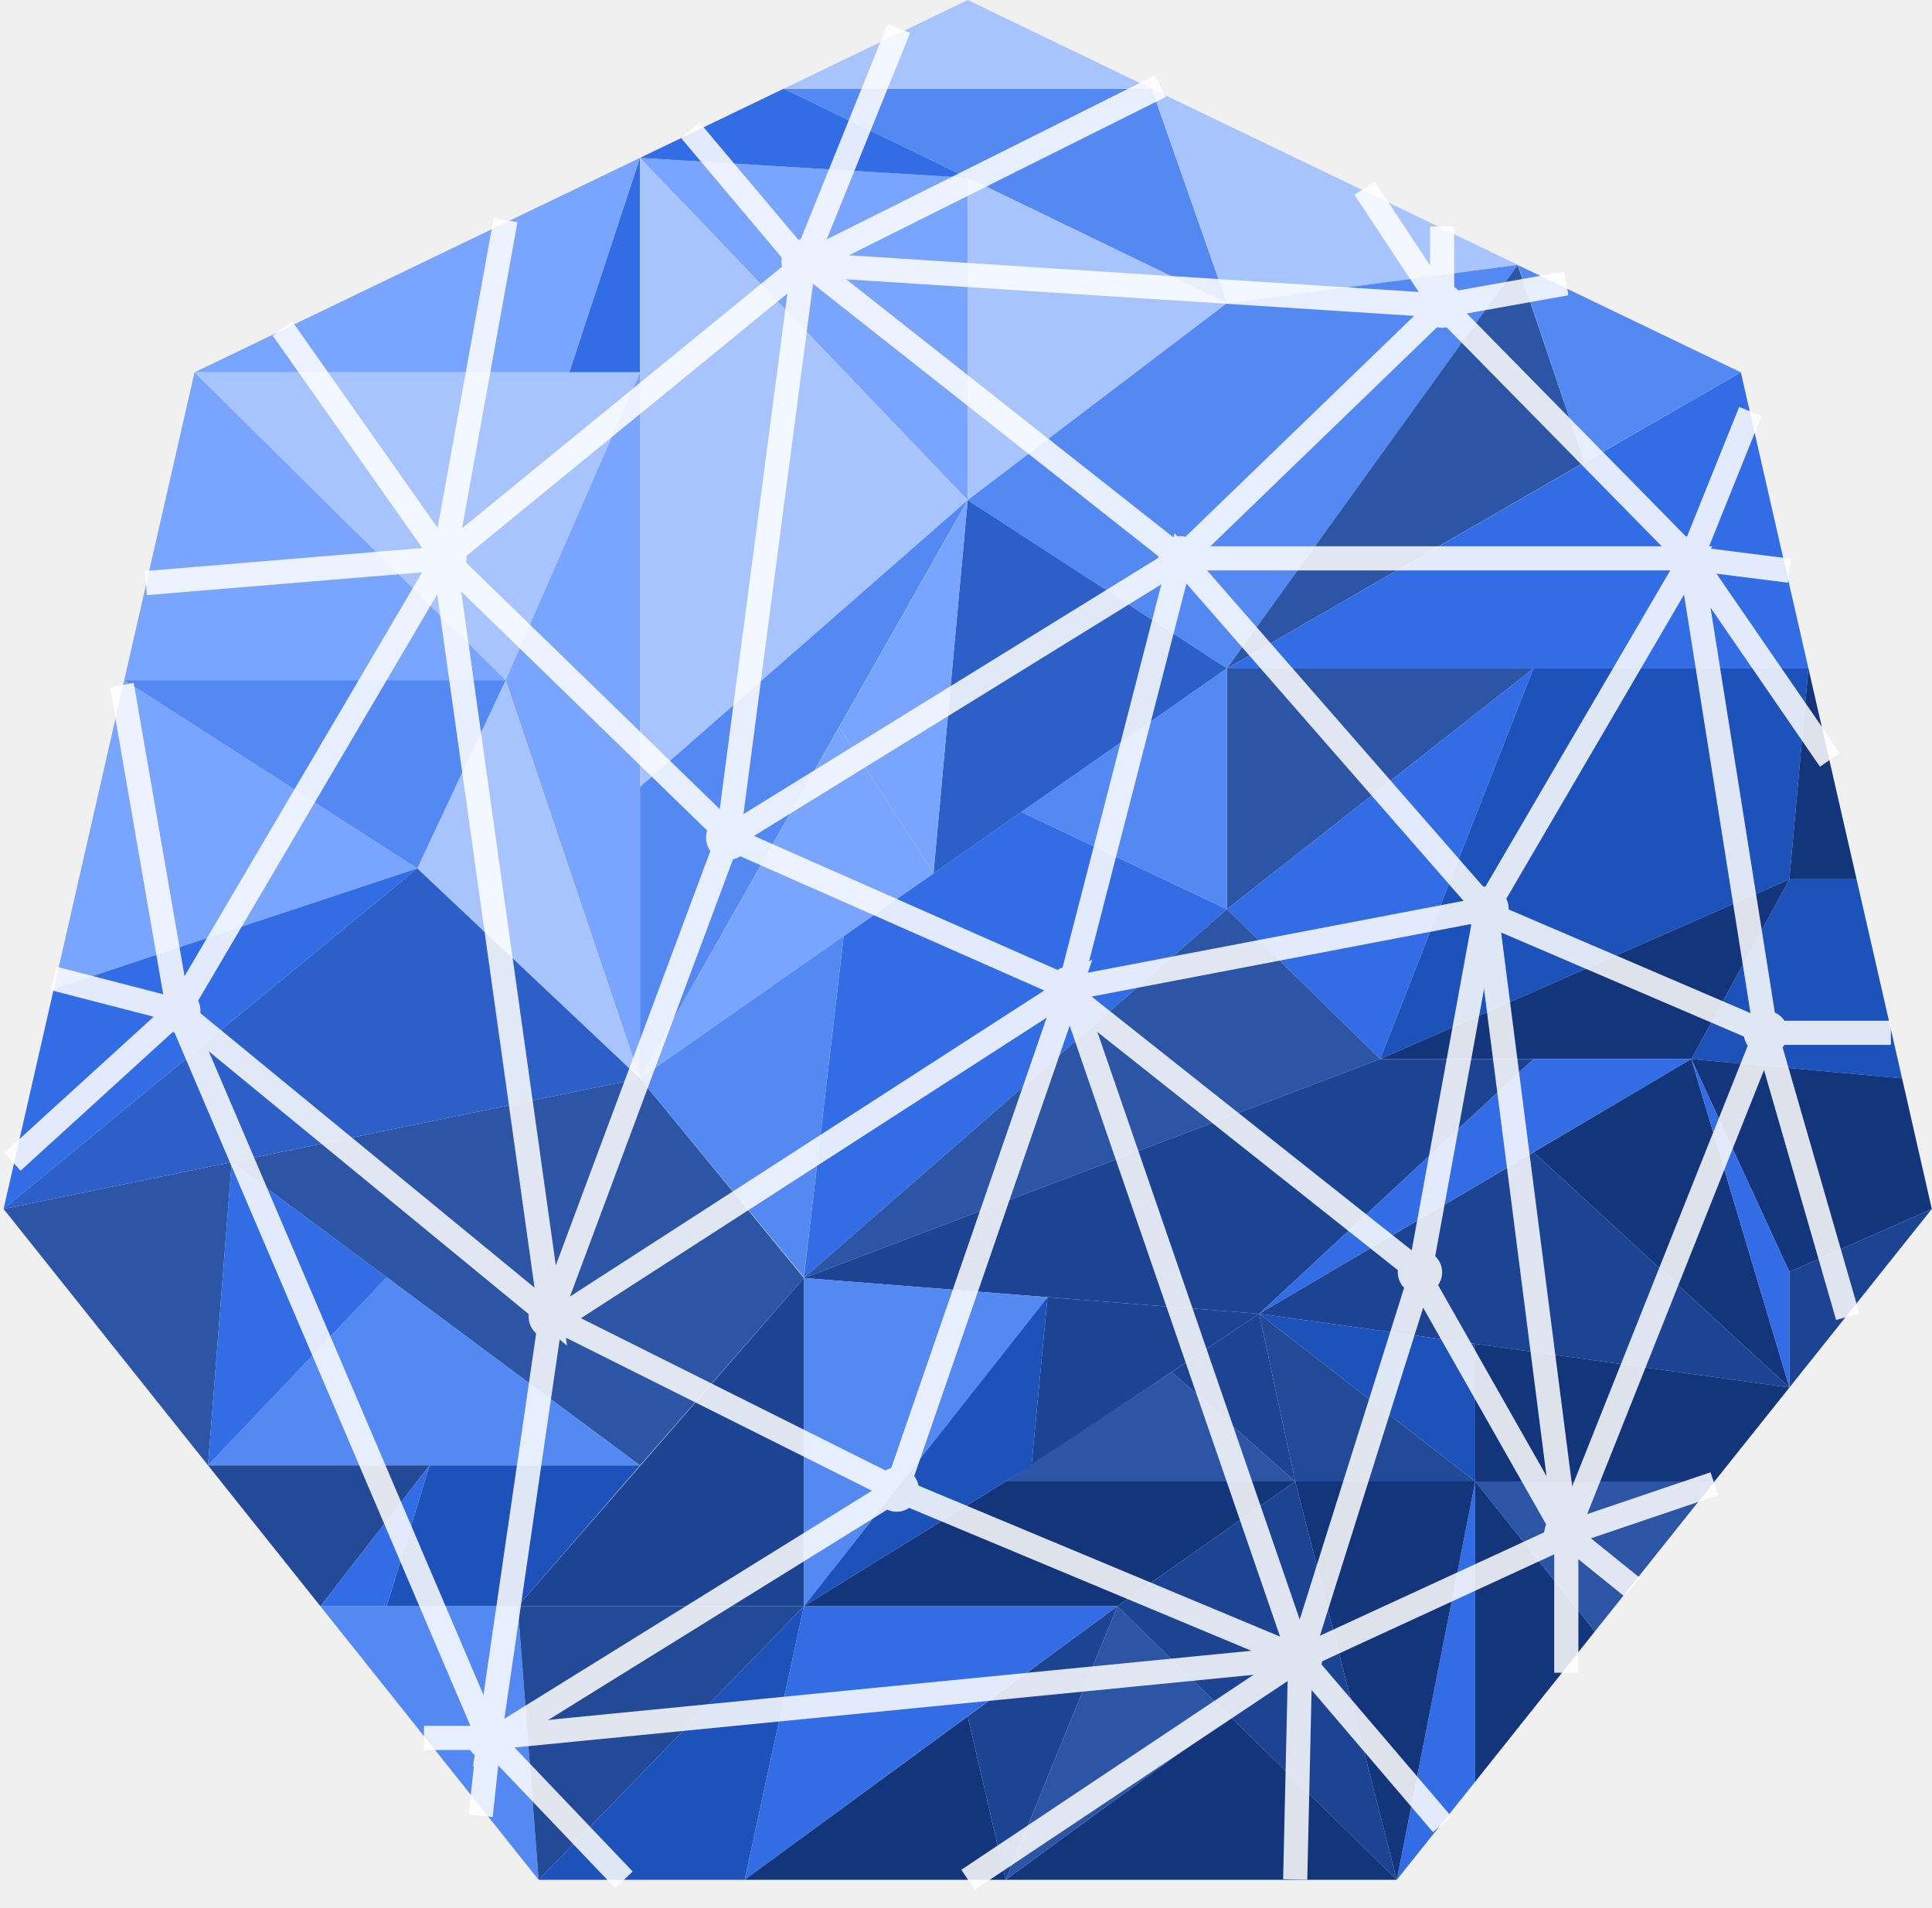
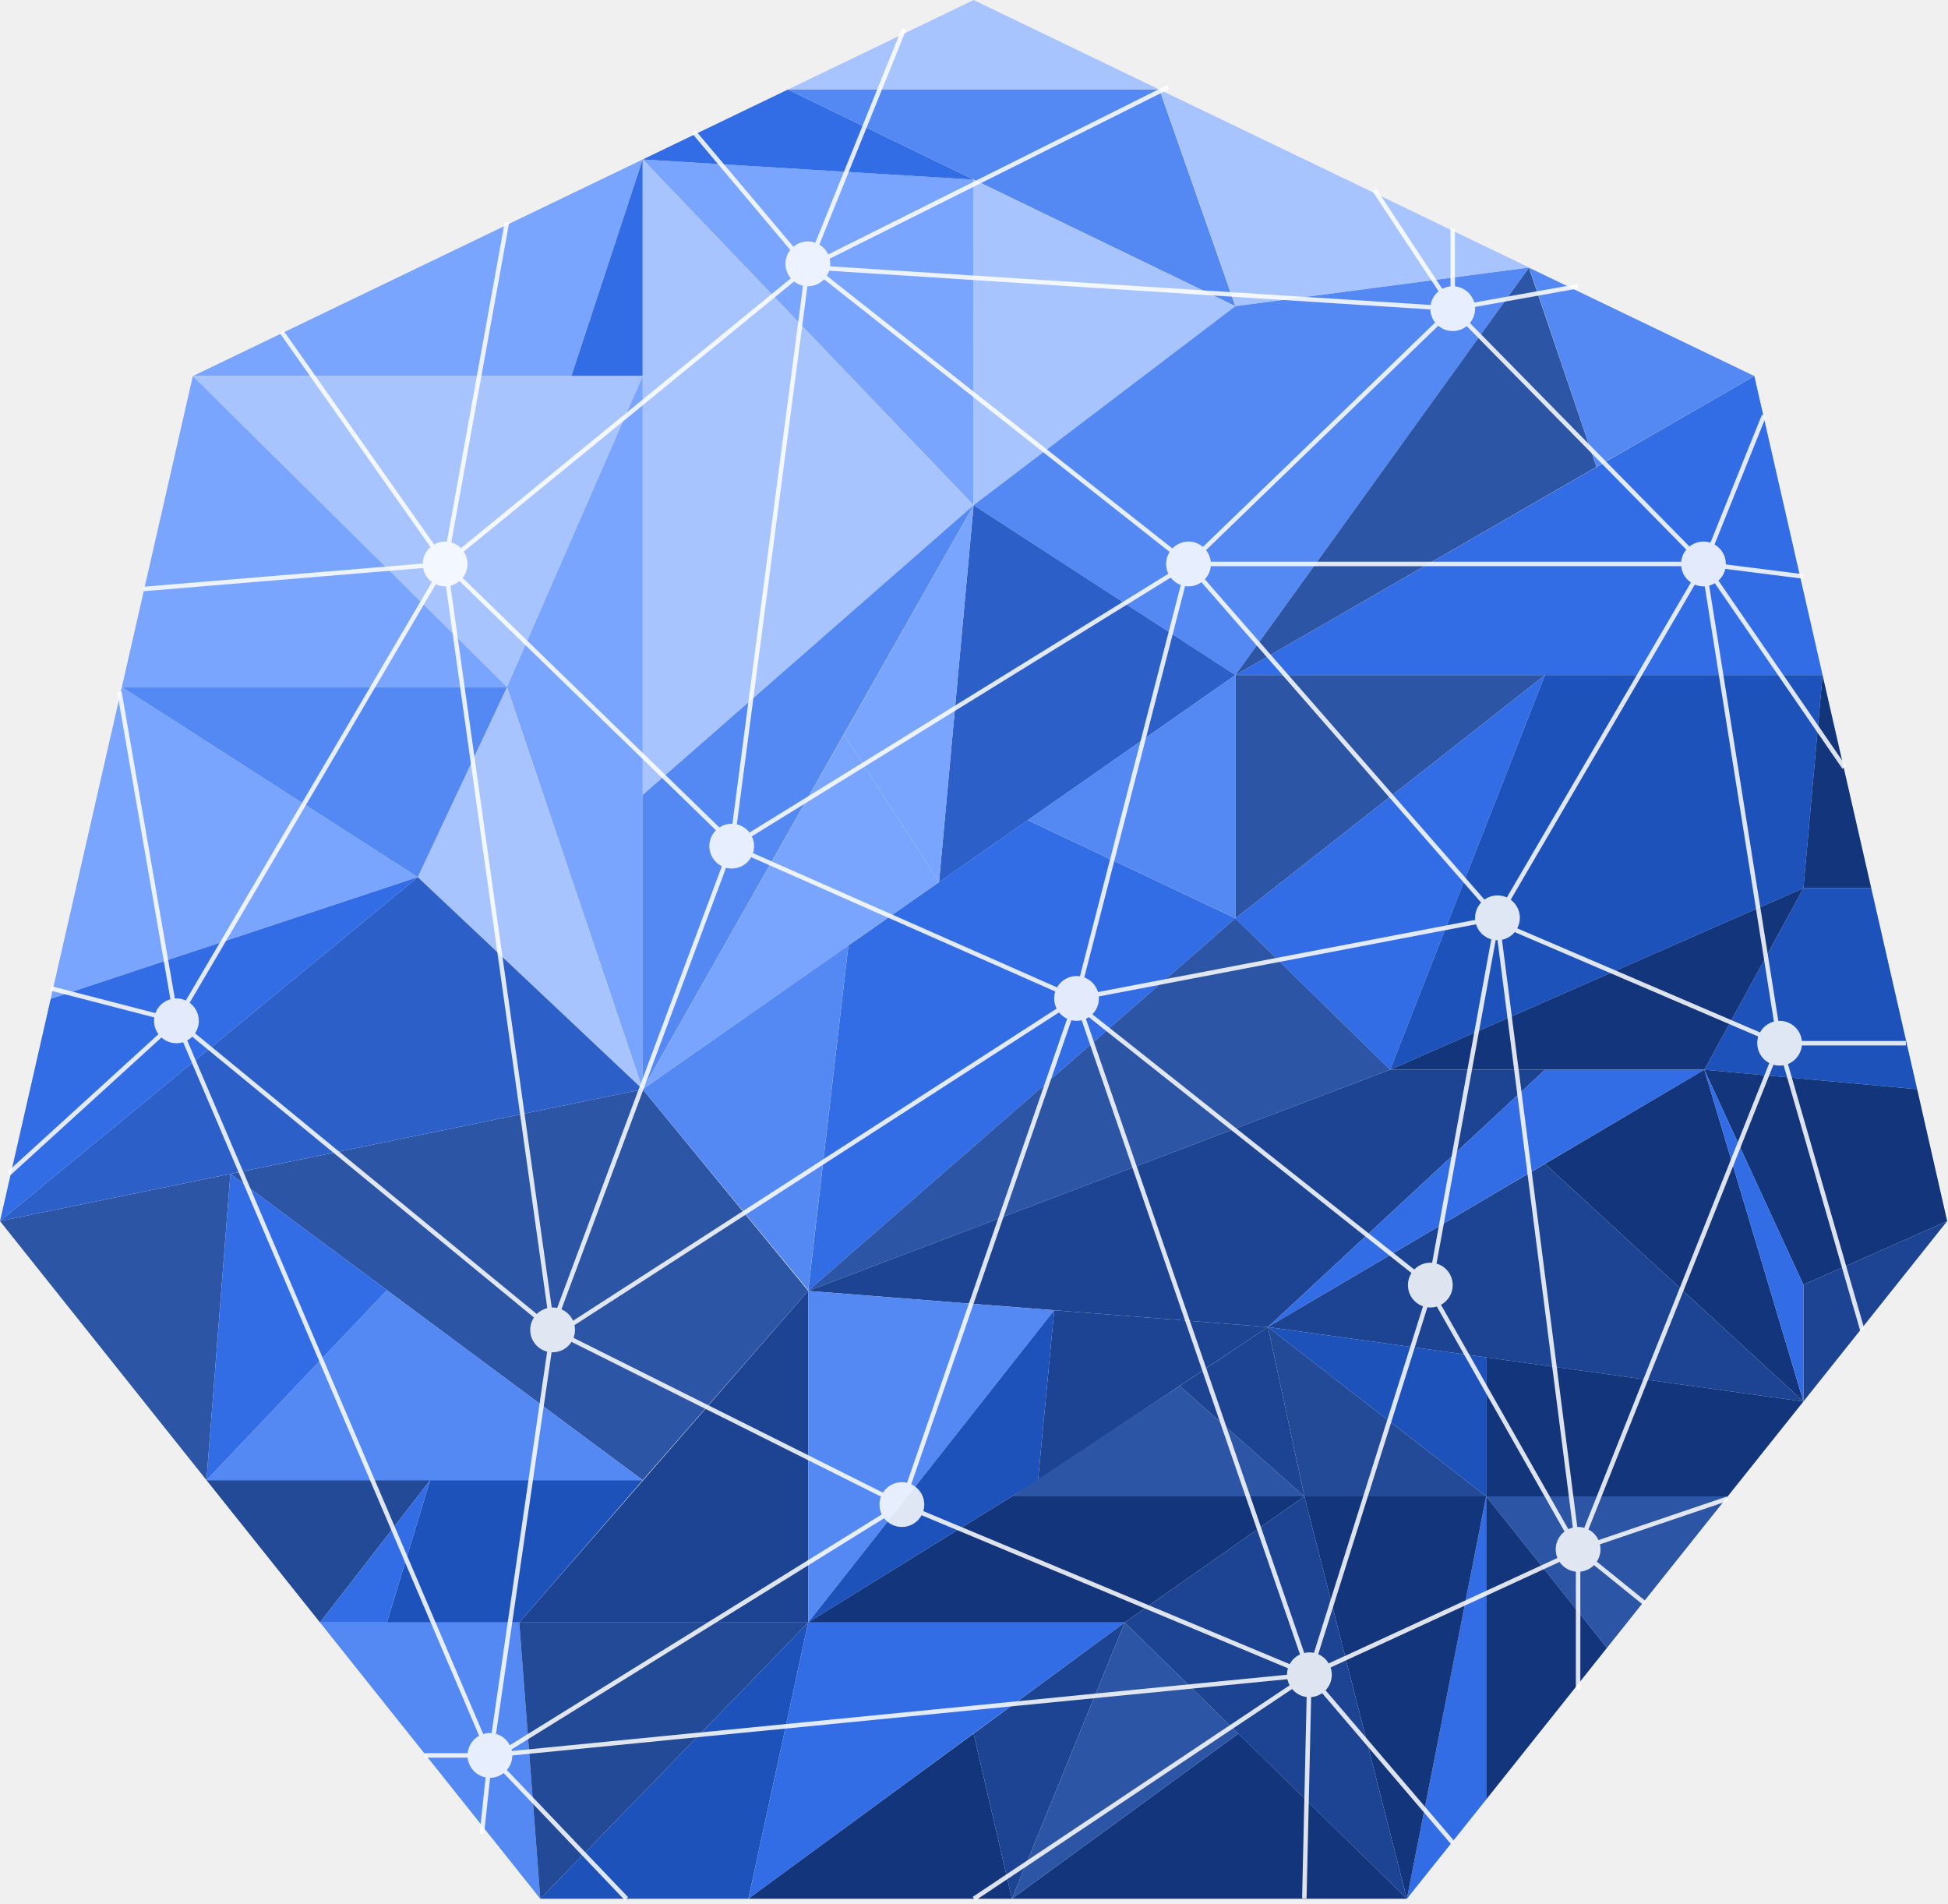
- <svg xmlns="http://www.w3.org/2000/svg" width="80px" height="79px" viewBox="0 0 80 79" version="1.1">
+ <svg xmlns="http://www.w3.org/2000/svg" width="435px" height="425px" viewBox="0 0 435 425" version="1.1">
  <g id="Page-1" stroke="none" stroke-width="1" fill="none" fill-rule="evenodd">
-     <g id="Group">
-       <polygon id="Path" fill="#79A5FF" points="8.055 15.418 23.577 15.418 26.501 6.537" />
-       <polygon id="Path" fill="#5489F3" points="32.451 3.673 47.691 3.673 50.804 12.553" />
-       <polygon id="Path" fill="#326DE6" points="26.501 6.537 26.501 15.418 23.577 15.418" />
-       <polygon id="Path" fill="#79A5FF" points="26.501 6.537 40.07 20.709 40.071 7.36" />
-       <polygon id="Path" fill="#A8C4FF" points="32.451 3.673 47.691 3.673 40.071 0" />
-       <polygon id="Path" fill="#326DE6" points="26.501 6.537 40.071 7.362 32.451 3.673" />
-       <polygon id="Path" fill="#A8C4FF" points="26.501 6.537 26.501 32.588 40.07 20.709" />
-       <polygon id="Path" fill="#A8C4FF" points="8.055 15.418 20.938 28.165 26.501 15.418" />
-       <polygon id="Path" fill="#79A5FF" points="26.501 15.418 26.501 44.657 20.938 28.165" />
-       <polygon id="Path" fill="#79A5FF" points="20.938 28.165 8.055 15.418 5.144 28.165" />
-       <polygon id="Path" fill="#5489F3" points="26.501 44.657 40.07 20.709 26.501 32.588" />
-       <polygon id="Path" fill="#A8C4FF" points="20.938 28.165 17.278 35.959 26.501 44.657" />
-       <polygon id="Path" fill="#79A5FF" points="17.278 35.959 2.227 40.949 5.144 28.165" />
-       <polygon id="Path" fill="#5489F3" points="5.144 28.165 17.278 35.959 20.938 28.165" />
-       <polygon id="Path" fill="#326DE6" points="0.148 50.061 17.278 35.959 2.227 40.949" />
-       <polygon id="Path" fill="#A8C4FF" points="40.071 20.709 50.804 12.553 40.071 7.36" />
-       <polygon id="Path" fill="#A8C4FF" points="50.804 12.553 62.853 10.967 47.691 3.673" />
-       <polygon id="Path" fill="#5489F3" points="40.07 20.709 50.804 27.677 62.853 10.967 50.804 12.553" />
-       <polygon id="Path" fill="#2C60C8" points="38.653 36.167 50.804 27.677 40.07 20.709" />
-       <polygon id="Path" fill="#326DE6" points="34.937 38.759 33.286 52.922 50.804 37.648 42.29 33.623" />
-       <polygon id="Path" fill="#2D55A5" points="33.286 52.922 26.501 60.68 9.594 48.124 26.501 44.657" />
-       <polygon id="Path" fill="#2D55A5" points="0.148 50.061 9.594 48.124 8.614 60.68" />
-       <polygon id="Path" fill="#5489F3" points="8.614 60.68 26.501 60.68 16.013 52.89" />
-       <polygon id="Path" fill="#326DE6" points="9.594 48.124 8.614 60.68 16.013 52.89" />
-       <polygon id="Path" fill="#234A96" points="17.786 60.68 8.614 60.68 13.27 66.515" />
-       <polygon id="Path" fill="#1D52BB" points="16.013 66.515 21.44 66.515 26.501 60.68 17.786 60.68" />
-       <polygon id="Path" fill="#326DE6" points="13.27 66.515 16.013 66.515 17.786 60.68" />
-       <polygon id="Path" fill="#5489F3" points="21.44 66.515 22.303 77.842 13.27 66.515" />
-       <polygon id="Path" fill="#1D4493" points="21.44 66.515 33.286 66.515 33.286 52.922" />
-       <polygon id="Path" fill="#234A96" points="33.286 66.515 21.44 66.515 22.303 77.842" />
-       <polygon id="Path" fill="#2D55A5" points="50.804 27.677 50.804 37.648 63.499 27.677" />
-       <polygon id="Path" fill="#326DE6" points="50.804 27.677 74.883 27.677 72.085 15.418" />
-       <polygon id="Path" fill="#326DE6" points="50.804 37.648 57.152 43.854 63.499 27.677" />
-       <polygon id="Path" fill="#2D55A5" points="33.286 52.922 57.152 43.854 50.804 37.648" />
-       <polygon id="Path" fill="#1D52BB" points="57.152 43.854 74.096 36.411 74.883 27.677 63.499 27.677" />
-       <polygon id="Path" fill="#12357C" points="74.096 36.411 74.883 27.677 76.878 36.411" />
-       <polygon id="Path" fill="#1D52BB" points="74.096 36.411 70.034 43.854 78.761 44.653 76.878 36.411" />
-       <polygon id="Path" fill="#12357C" points="70.034 43.854 57.152 43.854 74.096 36.411" />
-       <polygon id="Path" fill="#1D4493" points="63.499 43.854 52.14 54.402 33.286 52.922 57.152 43.854" />
-       <polygon id="Path" fill="#326DE6" points="52.14 54.402 70.034 43.854 63.499 43.854" />
-       <polygon id="Path" fill="#5489F3" points="33.286 66.515 43.376 53.715 33.286 52.922" />
-       <polygon id="Path" fill="#1D4493" points="42.713 60.68 52.14 54.402 43.376 53.715" />
-       <polygon id="Path" fill="#1D52BB" points="42.713 60.68 43.376 53.715 33.286 66.515" />
-       <polygon id="Path" fill="#12357C" points="70.034 43.854 74.096 52.668 79.992 50.061 78.761 44.653" />
-       <polygon id="Path" fill="#1D4493" points="74.096 52.668 79.992 50.061 74.096 57.456" />
-       <polygon id="Path" fill="#12357C" points="74.096 57.456 63.499 47.712 70.034 43.854" />
-       <polygon id="Path" fill="#326DE6" points="70.034 43.854 74.096 52.668 74.096 57.456" />
-       <polygon id="Path" fill="#1D4493" points="52.14 54.402 74.096 57.456 63.499 47.712" />
-       <polygon id="Path" fill="#1D52BB" points="52.14 54.402 61.087 61.345 61.087 55.646" />
-       <polygon id="Path" fill="#12357C" points="61.087 61.345 70.992 61.345 74.096 57.456 61.087 55.646" />
-       <polygon id="Path" fill="#2D55A5" points="61.087 61.345 70.992 61.345 66.039 67.557" />
-       <polygon id="Path" fill="#12357C" points="61.087 61.345 61.087 73.774 66.039 67.557" />
-       <polygon id="Path" fill="#1D52BB" points="33.286 66.515 30.834 77.842 22.303 77.842" />
-       <polygon id="Path" fill="#12357C" points="33.286 66.515 46.268 66.515 53.634 61.345 41.641 61.345" />
-       <polygon id="Path" fill="#2D55A5" points="53.634 61.345 48.519 56.816 41.641 61.345" />
-       <polygon id="Path" fill="#1D4493" points="53.634 61.345 52.14 54.402 48.519 56.816" />
-       <polygon id="Path" fill="#234A96" points="61.087 61.345 53.634 61.345 52.14 54.402" />
-       <polygon id="Path" fill="#326DE6" points="30.834 77.842 46.268 66.515 33.286 66.515" />
-       <polygon id="Path" fill="#12357C" points="30.834 77.842 41.641 77.842 40.07 71.071" />
-       <polygon id="Path" fill="#326DE6" points="57.837 77.842 61.087 61.345 61.087 73.774" />
-       <polygon id="Path" fill="#12357C" points="61.087 61.345 53.634 61.345 57.837 77.842" />
-       <polygon id="Path" fill="#1D4493" points="57.837 77.842 46.268 66.515 53.634 61.345" />
-       <polygon id="Path" fill="#1D4493" points="46.268 66.515 41.641 77.842 40.07 71.071" />
-       <polygon id="Path" fill="#12357C" points="41.641 77.842 57.837 77.842 50.924 71.071" />
-       <polygon id="Path" fill="#2D55A5" points="41.641 77.842 46.268 66.515 50.924 71.071" />
-       <polygon id="Path" fill="#5489F3" points="42.29 33.623 50.804 27.677 50.804 37.648" />
-       <polygon id="Path" fill="#79A5FF" points="26.501 44.653 38.653 36.167 34.749 30.114" />
-       <polygon id="Path" fill="#79A5FF" points="34.749 30.114 38.653 36.167 40.071 20.709" />
-       <polygon id="Path" fill="#2D55A5" points="50.804 27.677 62.844 10.977 65.61 19.141" />
-       <polygon id="Path" fill="#5489F3" points="65.61 19.141 72.085 15.418 62.853 10.977" />
-       <polygon id="Path" fill="#5489F3" points="33.286 52.89 34.937 38.759 26.501 44.657" />
-       <polygon id="Path" fill="#2C60C8" points="0.148 50.061 17.278 35.959 26.501 44.657" />
-       <g opacity="0.858" transform="translate(0.30888, 0.926641)" id="Path">
-         <path d="M18.091,23.112 C18.598,23.112 19.009,22.7 19.009,22.193 C19.009,21.686 18.598,21.275 18.091,21.275 C17.584,21.275 17.173,21.686 17.173,22.193 C17.173,22.7 17.584,23.112 18.091,23.112 Z" fill="#FFFFFF" />
-         <path d="M7.073,41.841 C7.58,41.841 7.992,41.43 7.992,40.923 C7.992,40.416 7.58,40.005 7.073,40.005 C6.566,40.005 6.155,40.416 6.155,40.923 C6.155,41.43 6.566,41.841 7.073,41.841 Z" fill="#FFFFFF" />
-         <path d="M29.843,34.68 C30.35,34.68 30.761,34.269 30.761,33.762 C30.761,33.255 30.35,32.844 29.843,32.844 C29.336,32.844 28.925,33.255 28.925,33.762 C28.925,34.269 29.336,34.68 29.843,34.68 Z" fill="#FFFFFF" />
-         <path d="M43.982,40.923 C44.489,40.923 44.9,40.512 44.9,40.005 C44.9,39.498 44.489,39.087 43.982,39.087 C43.475,39.087 43.064,39.498 43.064,40.005 C43.064,40.512 43.475,40.923 43.982,40.923 Z" fill="#FFFFFF" />
-         <path d="M22.498,54.512 C23.005,54.512 23.416,54.1 23.416,53.594 C23.416,53.086 23.005,52.675 22.498,52.675 C21.991,52.675 21.58,53.086 21.58,53.594 C21.58,54.1 21.991,54.512 22.498,54.512 Z" fill="#FFFFFF" />
-         <path d="M36.821,61.673 C37.328,61.673 37.739,61.262 37.739,60.755 C37.739,60.248 37.328,59.837 36.821,59.837 C36.314,59.837 35.903,60.248 35.903,60.755 C35.903,61.262 36.314,61.673 36.821,61.673 Z" fill="#FFFFFF" />
-         <path d="M61.243,37.618 C61.75,37.618 62.161,37.207 62.161,36.7 C62.161,36.193 61.75,35.782 61.243,35.782 C60.736,35.782 60.325,36.193 60.325,36.7 C60.325,37.207 60.736,37.618 61.243,37.618 Z" fill="#FFFFFF" />
-         <path d="M72.811,42.76 C73.319,42.76 73.729,42.348 73.729,41.841 C73.729,41.334 73.319,40.923 72.811,40.923 C72.304,40.923 71.893,41.334 71.893,41.841 C71.893,42.348 72.304,42.76 72.811,42.76 Z" fill="#FFFFFF" />
-         <path d="M58.489,52.675 C58.996,52.675 59.407,52.264 59.407,51.757 C59.407,51.25 58.996,50.839 58.489,50.839 C57.981,50.839 57.57,51.25 57.57,51.757 C57.57,52.264 57.981,52.675 58.489,52.675 Z" fill="#FFFFFF" />
-         <path d="M64.548,63.509 C65.055,63.509 65.466,63.098 65.466,62.591 C65.466,62.084 65.055,61.673 64.548,61.673 C64.041,61.673 63.63,62.084 63.63,62.591 C63.63,63.098 64.041,63.509 64.548,63.509 Z" fill="#FFFFFF" />
-         <path d="M53.531,68.651 C54.038,68.651 54.449,68.24 54.449,67.733 C54.449,67.226 54.038,66.815 53.531,66.815 C53.024,66.815 52.613,67.226 52.613,67.733 C52.613,68.24 53.024,68.651 53.531,68.651 Z" fill="#FFFFFF" />
-         <path d="M59.407,12.645 C59.914,12.645 60.325,12.234 60.325,11.727 C60.325,11.22 59.914,10.809 59.407,10.809 C58.9,10.809 58.489,11.22 58.489,11.727 C58.489,12.234 58.9,12.645 59.407,12.645 Z" fill="#FFFFFF" />
-         <path d="M69.69,23.112 C70.197,23.112 70.608,22.7 70.608,22.193 C70.608,21.686 70.197,21.275 69.69,21.275 C69.183,21.275 68.772,21.686 68.772,22.193 C68.772,22.7 69.183,23.112 69.69,23.112 Z" fill="#FFFFFF" />
-         <path d="M19.927,71.956 C20.434,71.956 20.845,71.545 20.845,71.038 C20.845,70.531 20.434,70.12 19.927,70.12 C19.42,70.12 19.009,70.531 19.009,71.038 C19.009,71.545 19.42,71.956 19.927,71.956 Z" fill="#FFFFFF" />
-         <path d="M32.965,10.809 C33.472,10.809 33.883,10.398 33.883,9.89 C33.883,9.383 33.472,8.972 32.965,8.972 C32.457,8.972 32.047,9.383 32.047,9.89 C32.047,10.398 32.457,10.809 32.965,10.809 Z" fill="#FFFFFF" />
-         <path d="M48.573,23.112 C49.08,23.112 49.491,22.7 49.491,22.193 C49.491,21.686 49.08,21.275 48.573,21.275 C48.066,21.275 47.655,21.686 47.655,22.193 C47.655,22.7 48.066,23.112 48.573,23.112 Z" fill="#FFFFFF" />
-         <line x1="18.091" y1="22.193" x2="11.389" y2="12.68" stroke="#FFFFFF" />
-         <polygon stroke="#FFFFFF" points="18.091 22.193 7.073 40.923 22.498 53.594" />
-         <line x1="7.073" y1="40.923" x2="1.916" y2="39.589" stroke="#FFFFFF" />
-         <line x1="7.073" y1="40.923" x2="0.206" y2="47.181" stroke="#FFFFFF" />
-         <line x1="7.073" y1="40.923" x2="4.736" y2="27.437" stroke="#FFFFFF" />
-         <line x1="18.091" y1="22.193" x2="5.731" y2="23.219" stroke="#FFFFFF" />
-         <polygon stroke="#FFFFFF" points="22.498 53.594 19.927 71.235 36.821 60.755" />
-         <polygon stroke="#FFFFFF" points="36.821 60.755 43.982 40.005 53.531 67.733" />
-         <polyline stroke="#FFFFFF" points="36.821 60.755 43.982 40.005 22.498 53.869" />
-         <polygon stroke="#FFFFFF" points="29.843 33.762 48.573 22.193 32.975 9.89" />
-         <polyline stroke="#FFFFFF" points="29.843 33.613 18.091 22.193 32.965 10.034" />
-         <line x1="29.843" y1="33.762" x2="22.498" y2="53.459" stroke="#FFFFFF" />
-         <line x1="29.843" y1="33.762" x2="43.982" y2="40.005" stroke="#FFFFFF" />
-         <polygon stroke="#FFFFFF" points="48.573 22.193 61.243 36.704 43.982 40.005" />
-         <polyline stroke="#FFFFFF" points="61.243 36.7 58.489 51.757 43.982 40.256" />
-         <polygon stroke="#FFFFFF" points="58.489 51.979 53.531 67.733 64.548 62.654" />
-         <line x1="61.243" y1="36.883" x2="64.548" y2="62.654" stroke="#FFFFFF" />
-         <polyline stroke="#FFFFFF" points="61.243 36.704 69.723 22.193 48.573 22.193" />
-         <polyline stroke="#FFFFFF" points="48.573 22.193 59.407 11.727 32.965 10.024" />
-         <polyline stroke="#FFFFFF" points="59.407 11.727 69.69 22.193 72.811 41.841 61.243 36.883" />
-         <line x1="7.073" y1="40.923" x2="19.927" y2="71.038" stroke="#FFFFFF" />
-         <line x1="19.927" y1="71.038" x2="53.531" y2="67.733" stroke="#FFFFFF" />
-         <line x1="53.531" y1="67.733" x2="53.323" y2="76.899" stroke="#FFFFFF" />
-         <line x1="53.531" y1="67.733" x2="59.407" y2="74.615" stroke="#FFFFFF" />
-         <line x1="53.531" y1="67.733" x2="39.775" y2="76.914" stroke="#FFFFFF" />
-         <line x1="19.927" y1="71.038" x2="25.528" y2="76.914" stroke="#FFFFFF" />
-         <line x1="19.927" y1="71.038" x2="17.247" y2="71.038" stroke="#FFFFFF" />
-         <line x1="19.927" y1="71.173" x2="19.595" y2="74.259" stroke="#FFFFFF" />
-         <line x1="64.548" y1="62.591" x2="70.681" y2="60.512" stroke="#FFFFFF" />
-         <line x1="64.548" y1="62.591" x2="64.548" y2="68.339" stroke="#FFFFFF" />
-         <line x1="64.548" y1="62.591" x2="67.281" y2="64.8" stroke="#FFFFFF" />
-         <line x1="32.965" y1="10.034" x2="28.282" y2="4.474" stroke="#FFFFFF" />
-         <line x1="32.965" y1="10.024" x2="36.912" y2="0.25" stroke="#FFFFFF" />
-         <line x1="32.965" y1="10.024" x2="47.746" y2="2.637" stroke="#FFFFFF" />
-         <line x1="18.091" y1="22.193" x2="20.627" y2="8.185" stroke="#FFFFFF" />
-         <line x1="69.723" y1="22.193" x2="72.171" y2="16.109" stroke="#FFFFFF" />
-         <line x1="69.723" y1="22.193" x2="75.463" y2="30.537" stroke="#FFFFFF" />
-         <line x1="69.723" y1="22.193" x2="73.785" y2="22.706" stroke="#FFFFFF" />
-         <line x1="59.407" y1="11.727" x2="59.407" y2="8.45" stroke="#FFFFFF" />
-         <line x1="59.407" y1="11.727" x2="64.548" y2="10.809" stroke="#FFFFFF" />
-         <line x1="59.407" y1="11.727" x2="56.193" y2="6.861" stroke="#FFFFFF" />
-         <line x1="72.811" y1="41.841" x2="64.548" y2="62.591" stroke="#FFFFFF" />
-         <line x1="72.811" y1="41.841" x2="77.988" y2="41.841" stroke="#FFFFFF" />
-         <line x1="72.811" y1="41.841" x2="76.201" y2="53.594" stroke="#FFFFFF" />
+     <g id="Logo-export" transform="translate(-150, -110)">
+       <g id="Group-3" transform="translate(150, 110)">
+         <g id="Group">
+           <polygon id="Path" fill="#79A5FF" points="43.061 83.962 127.593 83.962 143.517 35.6" />
+           <polygon id="Path" fill="#5489F3" transform="translate(225.8924, 44.18111) scale(1, -1) translate(-225.8924, -44.18111) " points="175.919 68.362 258.913 68.362 275.866 20" />
+           <polygon id="Path-2" fill="#326DE6" points="143.517 35.6 143.517 83.962 127.593 83.962" />
+           <polygon id="Path-3" fill="#79A5FF" points="143.517 35.6 217.409 112.78 217.416 40.084" />
+           <polygon id="Path-4" fill="#A8C4FF" points="175.919 20 258.913 20 217.416 0" />
+           <polygon id="Path-5" fill="#326DE6" points="143.517 35.6 217.416 40.095 175.919 20" />
+           <polygon id="Path-6" fill="#A8C4FF" points="143.517 35.6 143.517 177.47 217.409 112.78" />
+           <polygon id="Path-7" fill="#A8C4FF" points="43.061 83.962 113.219 153.384 143.517 83.962" />
+           <polygon id="Path-8" fill="#79A5FF" points="143.517 83.962 143.517 243.193 113.219 153.384" />
+           <polygon id="Path-9" fill="#79A5FF" points="113.219 153.384 43.061 83.962 27.21 153.384" />
+           <polygon id="Path-10" fill="#5489F3" points="143.517 243.193 217.409 112.78 143.517 177.47" />
+           <polygon id="Path-11" fill="#A8C4FF" points="113.219 153.384 93.289 195.827 143.517 243.193" />
+           <polygon id="Path-12" fill="#79A5FF" points="93.289 195.827 11.32 223 27.21 153.384" />
+           <polygon id="Path-13" fill="#5489F3" points="27.21 153.384 93.289 195.827 113.219 153.384" />
+           <polygon id="Path-14" fill="#326DE6" points="5.68434189e-14 272.622 93.289 195.827 11.32 223" />
+           <polygon id="Path-15" fill="#A8C4FF" points="217.416 112.78 275.866 68.362 217.416 40.084" />
+           <polygon id="Path-16" fill="#A8C4FF" points="275.866 68.362 341.481 59.726 258.913 20" />
+           <polygon id="Path-17" fill="#5489F3" points="217.409 112.78 275.866 150.722 341.481 59.726 275.866 68.362" />
+           <polygon id="Path-18" fill="#2C60C8" points="209.692 196.959 275.866 150.722 217.409 112.78" />
+           <polygon id="Path-19" fill="#326DE6" points="189.455 211.078 180.467 288.208 275.866 205.023 229.5 183.103" />
+           <polygon id="Path-20" fill="#2D55A5" points="180.463 288.208 143.517 330.455 51.444 262.08 143.517 243.193" />
+           <polygon id="Path-21" fill="#2D55A5" points="-3.55271368e-15 272.622 51.444 262.08 46.108 330.455" />
+           <polygon id="Path-22" fill="#5489F3" points="46.108 330.455 143.517 330.455 86.399 288.03" />
+           <polygon id="Path-23" fill="#326DE6" points="51.444 262.08 46.108 330.455 86.399 288.03" />
+           <polygon id="Path-24" fill="#234A96" points="96.057 330.455 46.108 330.455 71.462 362.23" />
+           <polygon id="Path-25" fill="#1D52BB" points="86.399 362.23 115.953 362.23 143.517 330.455 96.057 330.455" />
+           <polygon id="Path-26" fill="#326DE6" points="71.462 362.23 86.399 362.23 96.057 330.455" />
+           <polygon id="Path-27" fill="#5489F3" points="115.953 362.23 120.653 423.916 71.462 362.23" />
+           <polygon id="Path-28" fill="#1D4493" points="115.953 362.23 180.467 362.23 180.467 288.208" />
+           <polygon id="Path-29" fill="#234A96" points="180.467 362.23 115.953 362.23 120.653 423.916" />
+           <polygon id="Path-30" fill="#2D55A5" points="275.866 150.722 275.866 205.023 345.001 150.722" />
+           <polygon id="Path-31" fill="#326DE6" points="275.866 150.722 406.996 150.722 391.757 83.962" />
+           <polygon id="Path-32" fill="#326DE6" points="275.866 205.023 310.433 238.825 345.001 150.722" />
+           <polygon id="Path-33" fill="#2D55A5" points="180.467 288.208 310.433 238.825 275.866 205.023" />
+           <polygon id="Path-34" fill="#1D52BB" points="310.433 238.825 402.713 198.289 406.996 150.722 345.001 150.722" />
+           <polygon id="Path-35" fill="#12357C" points="402.713 198.289 406.996 150.722 417.863 198.289" />
+           <polygon id="Path-36" fill="#1D52BB" points="402.713 198.289 380.589 238.825 428.117 243.175 417.863 198.289" />
+           <polygon id="Path-37" fill="#12357C" points="380.589 238.825 310.433 238.825 402.713 198.289" />
+           <polygon id="Path-38" fill="#1D4493" points="345.001 238.825 283.139 296.267 180.467 288.208 310.433 238.825" />
+           <polygon id="Path-39" fill="#326DE6" points="283.139 296.267 380.589 238.825 345.001 238.825" />
+           <polygon id="Path-40" fill="#5489F3" points="180.467 362.23 235.412 292.524 180.467 288.208" />
+           <polygon id="Path-41" fill="#1D4493" points="231.803 330.455 283.139 296.267 235.412 292.524" />
+           <polygon id="Path-42" fill="#1D52BB" points="231.803 330.455 235.412 292.524 180.467 362.23" />
+           <polygon id="Path-43" fill="#12357C" points="380.589 238.825 402.713 286.824 434.818 272.622 428.117 243.175" />
+           <polygon id="Path-44" fill="#1D4493" points="402.713 286.824 434.818 272.622 402.713 312.898" />
+           <polygon id="Path-45" fill="#12357C" points="402.713 312.898 345.001 259.834 380.589 238.825" />
+           <polygon id="Path-46" fill="#326DE6" points="380.589 238.825 402.713 286.824 402.713 312.898" />
+           <polygon id="Path-47" fill="#1D4493" points="283.139 296.267 402.713 312.898 345.001 259.834" />
+           <polygon id="Path-48" fill="#1D52BB" points="283.139 296.267 331.864 334.078 331.864 303.043" />
+           <polygon id="Path-49" fill="#12357C" points="331.864 334.078 385.805 334.078 402.713 312.898 331.864 303.043" />
+           <polygon id="Path-50" fill="#2D55A5" points="331.864 334.078 385.805 334.078 358.835 367.905" />
+           <polygon id="Path-51" fill="#12357C" points="331.864 334.078 331.864 401.764 358.835 367.905" />
+           <polygon id="Path-52" fill="#1D52BB" points="180.467 362.23 167.113 423.916 120.653 423.916" />
+           <polygon id="Path-53" fill="#12357C" points="180.463 362.23 251.162 362.23 291.278 334.078 225.965 334.078" />
+           <polygon id="Path-54" fill="#2D55A5" points="291.278 334.078 263.424 309.413 225.965 334.078" />
+           <polygon id="Path-55" fill="#1D4493" points="291.278 334.078 283.139 296.267 263.424 309.413" />
+           <polygon id="Path-56" fill="#234A96" points="331.864 334.078 291.278 334.078 283.139 296.267" />
+           <polygon id="Path-57" fill="#326DE6" points="167.113 423.916 251.162 362.23 180.467 362.23" />
+           <polygon id="Path-58" fill="#12357C" points="167.113 423.916 225.965 423.916 217.409 387.043" />
+           <polygon id="Path-59" fill="#326DE6" points="314.165 423.916 331.864 334.078 331.864 401.764" />
+           <polygon id="Path-60" fill="#12357C" points="331.864 334.078 291.278 334.078 314.165 423.916" />
+           <polygon id="Path-61" fill="#1D4493" points="314.165 423.916 251.162 362.23 291.278 334.078" />
+           <polygon id="Path-62" fill="#1D4493" points="251.162 362.23 225.965 423.916 217.409 387.043" />
+           <polygon id="Path-63" fill="#12357C" points="225.965 423.916 314.165 423.916 276.517 387.043" />
+           <polygon id="Path-64" fill="#2D55A5" points="225.965 423.916 251.162 362.23 276.517 387.043" />
+           <polygon id="Path-65" fill="#5489F3" points="229.5 183.103 275.866 150.722 275.866 205.023" />
+           <polygon id="Path-66" fill="#79A5FF" points="143.517 243.175 209.692 196.959 188.434 163.996" />
+           <polygon id="Path-67" fill="#79A5FF" points="188.434 163.996 209.692 196.959 217.416 112.78" />
+           <polygon id="Path-68" fill="#2D55A5" points="275.866 150.722 341.431 59.781 356.498 104.241" />
+           <polygon id="Path-69" fill="#5489F3" points="356.498 104.241 391.757 83.962 341.481 59.781" />
+           <polygon id="Path-70" fill="#5489F3" points="180.467 288.03 189.455 211.078 143.517 243.193" />
+           <polygon id="Path-71" fill="#2C60C8" points="4.26325641e-14 272.622 93.289 195.827 143.517 243.193" />
+         </g>
+         <g id="Group-2" opacity="0.858" transform="translate(1, 6)" fill="#FFFFFF">
+           <path d="M200.434,0.221 L201.361,0.596 L181.964,48.616 C182.822,49.13 183.513,49.894 183.936,50.808 L259.674,12.961 L260.121,13.856 L184.265,51.761 C184.352,52.129 184.398,52.514 184.398,52.908 C184.398,53.093 184.388,53.275 184.368,53.454 L318.464,62.09 C318.666,60.862 319.316,59.785 320.239,59.032 L305.48,36.684 L306.315,36.133 L321.073,58.48 C321.628,58.189 322.244,57.998 322.898,57.933 L322.898,45.064 L323.898,45.064 L323.898,57.933 C325.963,58.138 327.657,59.599 328.208,61.541 L351.31,57.416 L351.485,58.401 L328.383,62.527 C328.393,62.653 328.398,62.78 328.398,62.908 C328.398,64.125 327.963,65.24 327.241,66.106 L376.268,116.009 C377.125,115.32 378.213,114.908 379.398,114.908 C379.94,114.908 380.462,114.995 380.951,115.155 L392.447,86.585 L393.375,86.958 L381.866,115.559 C383.378,116.419 384.398,118.045 384.398,119.908 C384.398,119.943 384.397,119.978 384.397,120.013 L401.765,122.205 L401.639,123.197 L384.277,121.006 C384.046,122.035 383.499,122.944 382.742,123.625 L411.247,165.063 L410.423,165.63 L381.935,124.218 C381.545,124.448 381.121,124.626 380.673,124.744 L396.111,221.917 C396.206,221.911 396.301,221.908 396.398,221.908 C398.99,221.908 401.122,223.882 401.373,226.409 L424.587,226.408 L424.587,227.408 L401.373,227.409 C401.185,229.295 399.95,230.873 398.257,231.551 L415.337,290.77 L414.376,291.047 L397.296,231.828 C397.005,231.881 396.704,231.908 396.398,231.908 C395.92,231.908 395.458,231.841 395.02,231.716 L353.703,335.471 C354.691,335.985 355.485,336.819 355.949,337.836 L384.633,328.11 L384.954,329.057 L356.27,338.783 C356.354,339.145 356.398,339.521 356.398,339.908 C356.398,340.92 356.097,341.861 355.581,342.648 L366.592,351.55 L365.963,352.327 L354.952,343.425 C354.156,344.23 353.088,344.765 351.898,344.884 L351.898,371.212 L350.898,371.212 L350.898,344.884 C349.383,344.734 348.068,343.907 347.256,342.711 L296.126,366.28 C296.302,366.79 296.398,367.338 296.398,367.908 C296.398,369.251 295.869,370.469 295.008,371.367 L323.778,405.063 L323.017,405.712 L294.248,372.017 C293.539,372.51 292.696,372.824 291.785,372.894 L290.766,417.836 L289.767,417.813 L290.785,372.871 C289.481,372.712 288.332,372.051 287.537,371.086 L216.766,418.324 L216.211,417.493 L286.981,370.255 C286.757,369.834 286.591,369.376 286.494,368.893 L113.398,385.918 C113.395,387.158 112.942,388.292 112.192,389.164 L139.26,417.563 L138.536,418.253 L111.468,389.855 C110.62,390.515 109.555,390.908 108.398,390.908 L108.441,390.907 L107.087,403.502 L106.093,403.395 L107.446,390.818 C105.3,390.405 103.642,388.619 103.422,386.409 L93.801,386.408 L93.801,385.408 L103.422,385.409 C103.588,383.735 104.58,382.303 105.985,381.528 L39.891,226.682 C39.419,226.829 38.918,226.908 38.398,226.908 C37.114,226.908 35.943,226.424 35.057,225.629 L1.337,256.358 L0.663,255.618 L34.384,224.89 C33.764,224.058 33.398,223.026 33.398,221.908 C33.398,221.649 33.417,221.395 33.455,221.147 L10.183,215.124 L10.434,214.156 L33.705,220.178 C34.257,218.682 35.504,217.522 37.054,217.091 L25.175,148.553 L26.16,148.382 L38.041,216.921 C38.159,216.913 38.278,216.908 38.398,216.908 C39.144,216.908 39.853,217.072 40.489,217.366 L95.444,123.943 C94.436,123.204 93.715,122.096 93.48,120.818 L31.128,125.992 L31.045,124.995 L93.398,119.82 C93.424,118.347 94.087,117.028 95.123,116.129 L61.49,68.386 L62.308,67.81 L95.94,115.553 C96.666,115.143 97.504,114.908 98.398,114.908 C98.53,114.908 98.662,114.914 98.792,114.924 L111.715,43.532 L112.699,43.71 L99.776,115.101 C100.603,115.337 101.342,115.781 101.933,116.373 L175.593,56.153 C174.848,55.28 174.398,54.147 174.398,52.908 C174.398,51.737 174.8,50.66 175.475,49.807 L153.515,23.731 L154.28,23.086 L176.175,49.086 C177.045,48.351 178.17,47.908 179.398,47.908 C179.98,47.908 180.539,48.008 181.058,48.191 L200.434,0.221 Z M204.797,332.287 C203.951,333.848 202.298,334.908 200.398,334.908 C198.783,334.908 197.347,334.143 196.433,332.956 L113.219,384.579 C113.25,384.692 113.277,384.807 113.301,384.923 L286.398,367.897 C286.399,367.395 286.474,366.91 286.613,366.452 Z M126.624,293.581 C125.738,294.98 124.176,295.908 122.398,295.908 C122.323,295.908 122.248,295.907 122.174,295.904 L109.76,381.096 C111.106,381.477 112.222,382.407 112.849,383.629 L195.905,332.106 C195.58,331.443 195.398,330.697 195.398,329.908 C195.398,329.282 195.513,328.683 195.723,328.131 Z M41.924,225.453 C41.595,225.78 41.221,226.062 40.811,226.288 L106.904,381.135 C107.376,380.988 107.877,380.908 108.398,380.908 C108.525,380.908 108.65,380.913 108.775,380.922 L121.185,295.76 C119.01,295.219 117.398,293.252 117.398,290.908 C117.398,289.884 117.706,288.931 118.235,288.138 Z M238.247,221.775 L202.645,324.926 L202.493,325.367 C204.146,326.131 205.311,327.771 205.393,329.692 L205.398,329.908 C205.398,330.415 205.322,330.904 205.182,331.365 L286.999,365.529 C287.512,364.583 288.321,363.82 289.303,363.367 L240.544,221.776 C240.176,221.863 239.792,221.908 239.398,221.908 C239.002,221.908 238.616,221.862 238.247,221.775 Z M319.853,285.693 C319.392,285.833 318.904,285.908 318.398,285.908 C318.175,285.908 317.956,285.894 317.741,285.866 L293.368,363.312 C294.35,363.733 295.169,364.459 295.707,365.371 L346.779,341.828 C346.533,341.237 346.398,340.589 346.398,339.908 C346.398,338.286 347.171,336.843 348.369,335.93 Z M242.142,221.089 C241.935,221.225 241.717,221.346 241.49,221.451 L290.249,363.041 C290.618,362.954 291.002,362.908 291.398,362.908 C291.746,362.908 292.086,362.944 292.414,363.012 L316.766,285.636 C314.806,284.96 313.398,283.098 313.398,280.908 C313.398,279.914 313.688,278.988 314.188,278.209 Z M332.995,203.892 L319.785,276.103 C321.872,276.705 323.398,278.628 323.398,280.908 C323.398,282.806 322.34,284.457 320.782,285.304 L349.221,335.406 C349.538,335.252 349.875,335.131 350.225,335.047 L333.406,203.908 C333.262,203.908 333.128,203.903 332.995,203.892 Z M337.245,202.101 C336.532,202.96 335.537,203.576 334.402,203.808 L351.216,334.911 L351.398,334.908 C351.875,334.908 352.337,334.975 352.774,335.1 L394.091,231.346 C392.491,230.512 391.398,228.838 391.398,226.908 C391.398,226.385 391.478,225.881 391.627,225.407 Z M235.488,220.026 L127.285,289.849 C127.359,290.191 127.398,290.545 127.398,290.908 C127.398,291.535 127.282,292.134 127.072,292.686 L196.171,327.236 C197.057,325.837 198.619,324.908 200.398,324.908 C200.793,324.908 201.179,324.954 201.548,325.041 L201.569,324.98 L211.604,295.903 L237.3,221.449 C236.59,221.12 235.971,220.63 235.488,220.026 Z M166.748,185.375 C165.888,186.888 164.262,187.908 162.398,187.908 C161.958,187.908 161.532,187.852 161.126,187.745 L124.371,286.313 C125.523,286.808 126.452,287.724 126.963,288.867 L234.945,219.186 C234.595,218.503 234.398,217.729 234.398,216.908 C234.398,216.366 234.484,215.844 234.644,215.355 Z M96.304,124.45 L41.35,217.873 C42.592,218.783 43.398,220.251 43.398,221.908 C43.398,222.934 43.089,223.888 42.559,224.681 L118.87,287.365 C119.505,286.732 120.31,286.27 121.21,286.05 L98.592,124.904 L98.398,124.908 C97.65,124.908 96.941,124.744 96.304,124.45 Z M101.616,123.735 C101.037,124.223 100.345,124.581 99.585,124.767 L122.2,285.912 L122.398,285.908 C122.747,285.908 123.087,285.944 123.416,286.012 L160.189,187.396 C158.535,186.58 157.398,184.877 157.398,182.908 C157.398,181.525 157.96,180.272 158.868,179.367 Z M328.611,200.357 L244.378,216.465 C244.391,216.611 244.398,216.759 244.398,216.908 C244.398,218.288 243.839,219.537 242.935,220.442 L314.811,277.425 C315.719,276.49 316.99,275.908 318.398,275.908 C318.533,275.908 318.667,275.914 318.8,275.924 L332.01,203.713 C330.384,203.245 329.099,201.974 328.611,200.357 Z M377.462,124.52 L336.35,194.873 C337.592,195.783 338.398,197.251 338.398,198.908 C338.398,199.757 338.186,200.556 337.813,201.256 L392.021,224.489 C392.674,223.31 393.789,222.423 395.122,222.073 L379.684,124.9 C379.589,124.906 379.494,124.908 379.398,124.908 C378.711,124.908 378.057,124.77 377.462,124.52 Z M267.293,123.985 C266.476,124.567 265.477,124.908 264.398,124.908 C264.14,124.908 263.886,124.889 263.639,124.851 L241.123,212.214 C242.595,212.755 243.741,213.968 244.191,215.481 L328.419,199.374 C328.405,199.221 328.398,199.065 328.398,198.908 C328.398,197.592 328.906,196.394 329.738,195.501 Z M260.428,122.949 L166.894,180.718 C167.216,181.38 167.398,182.123 167.398,182.908 C167.398,183.45 167.311,183.972 167.152,184.461 L235.048,214.441 C235.907,212.929 237.533,211.908 239.398,211.908 C239.655,211.908 239.908,211.928 240.155,211.966 L262.671,124.602 C261.775,124.273 260.999,123.693 260.428,122.949 Z M374.422,120.408 L269.373,120.409 C269.261,121.533 268.777,122.547 268.046,123.327 L330.489,194.841 C331.309,194.254 332.313,193.908 333.398,193.908 C334.144,193.908 334.851,194.072 335.487,194.365 L376.583,124.042 C375.393,123.23 374.572,121.918 374.422,120.408 Z M183.018,56.357 C182.107,57.313 180.822,57.908 179.398,57.908 C179.365,57.908 179.332,57.908 179.299,57.907 L163.54,178.04 C164.683,178.307 165.675,178.966 166.367,179.868 L259.901,122.097 C259.578,121.436 259.398,120.693 259.398,119.908 C259.398,118.919 259.685,117.997 260.181,117.22 Z M176.322,56.851 L102.566,117.146 C103.091,117.937 103.398,118.887 103.398,119.908 C103.398,121.083 102.992,122.163 102.314,123.017 L159.649,178.731 C160.438,178.211 161.382,177.908 162.398,177.908 C162.448,177.908 162.499,177.909 162.549,177.911 L178.307,57.789 C177.571,57.626 176.896,57.299 176.322,56.851 Z M320.167,66.725 L268.323,116.811 C268.899,117.54 269.276,118.433 269.373,119.409 L374.422,119.409 C374.524,118.388 374.932,117.457 375.554,116.71 L326.527,66.808 C325.671,67.496 324.582,67.908 323.398,67.908 C322.166,67.908 321.038,67.463 320.167,66.725 Z M184.158,54.443 C184.029,54.842 183.852,55.22 183.632,55.568 L260.801,116.435 C261.71,115.494 262.985,114.908 264.398,114.908 C265.629,114.908 266.757,115.354 267.628,116.092 L319.471,66.005 C318.799,65.153 318.398,64.078 318.398,62.908 L318.4,63.086 Z" id="Combined-Shape" />
+         </g>
      </g>
    </g>
  </g>
</svg>
